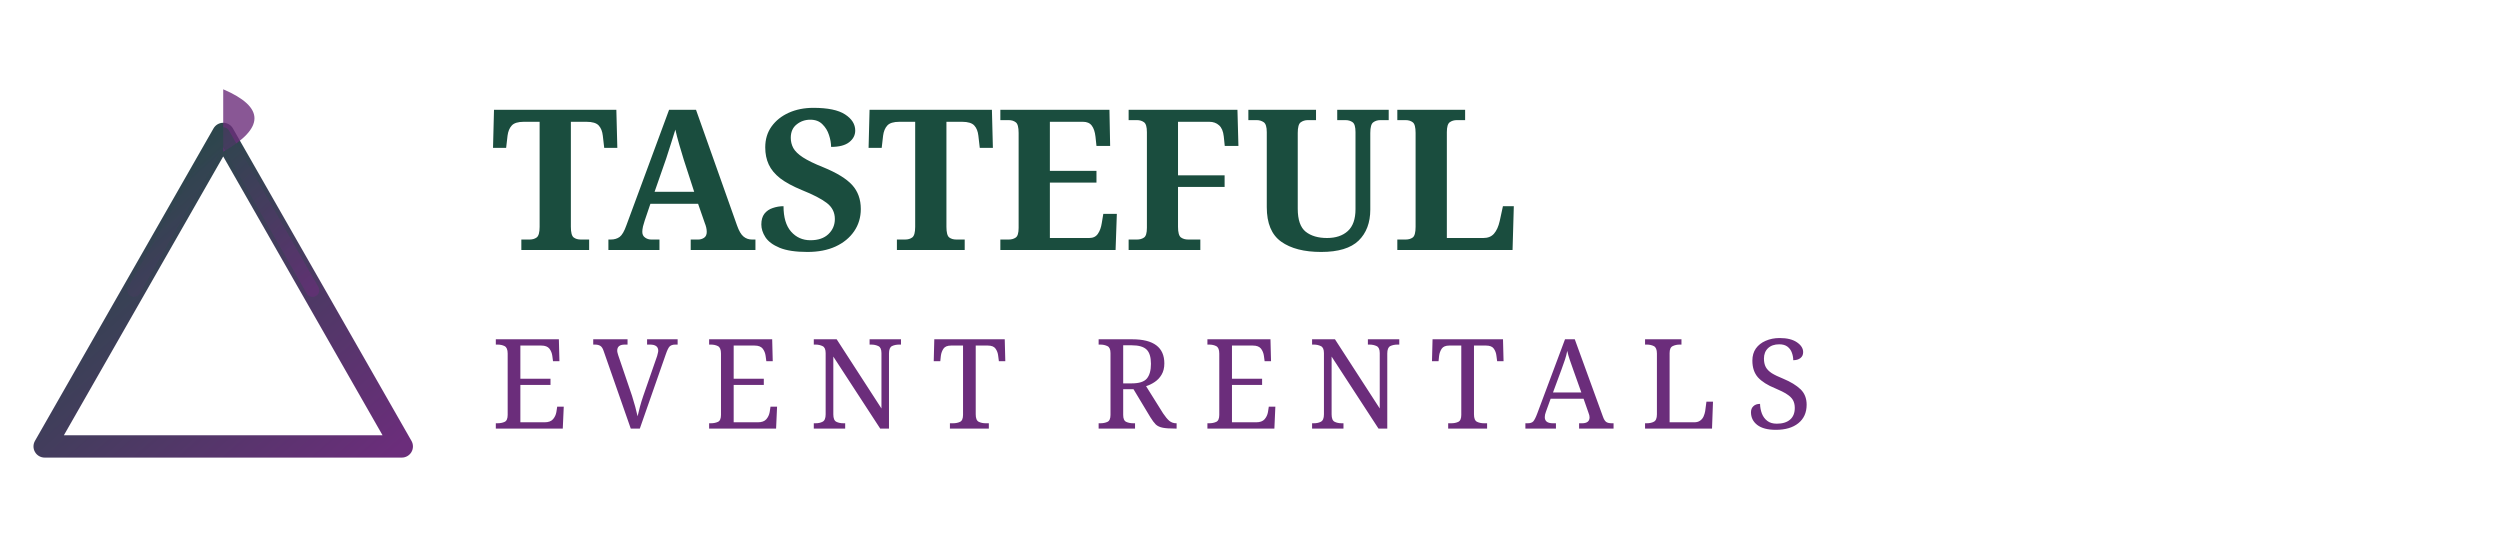
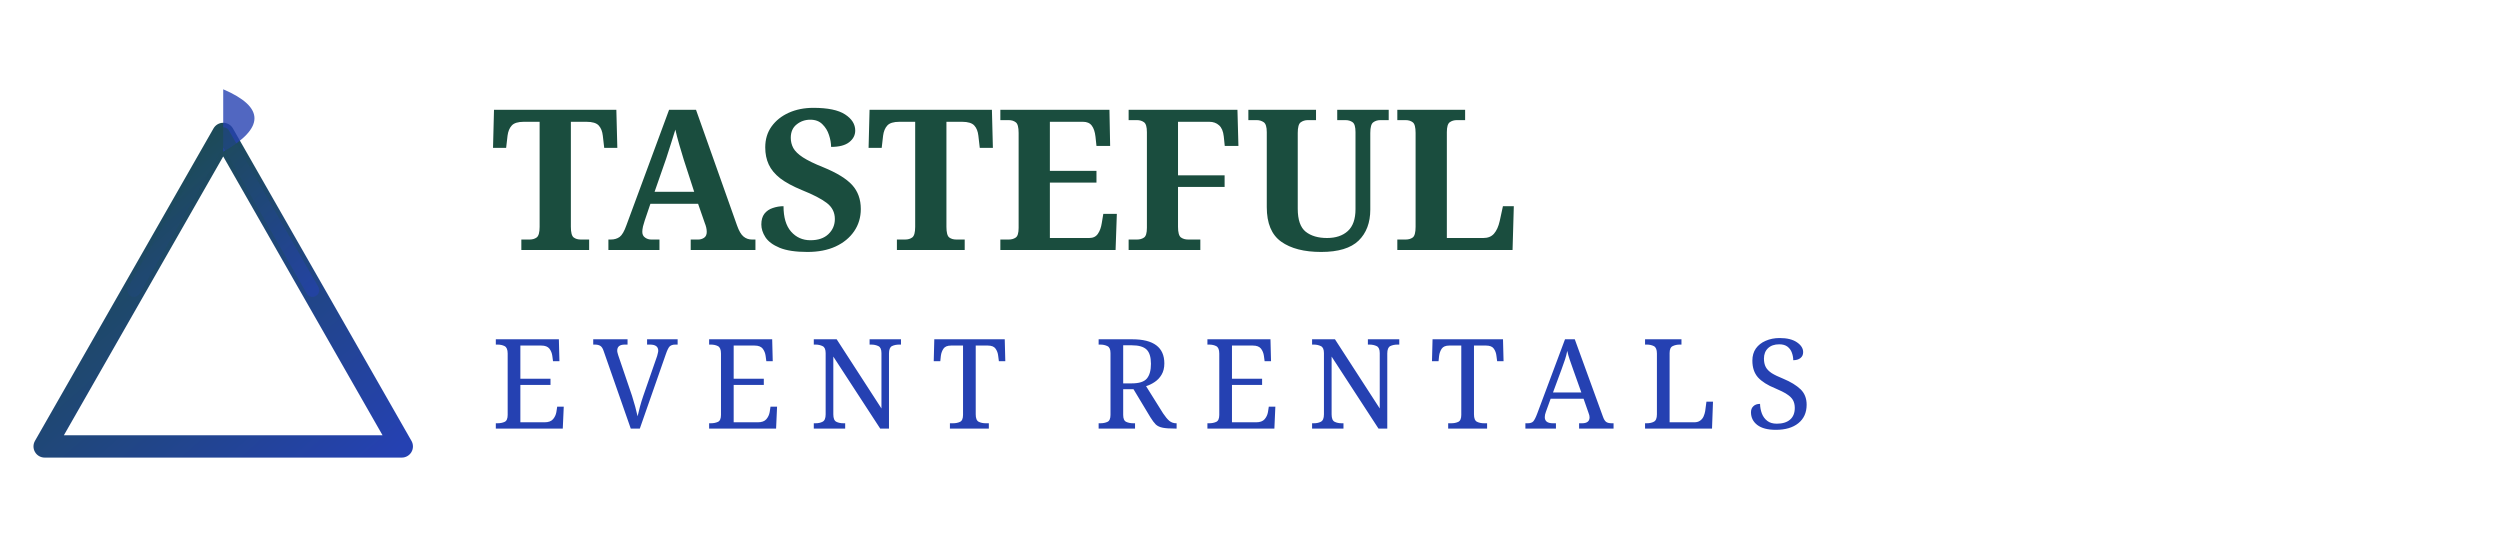
<svg xmlns="http://www.w3.org/2000/svg" viewBox="0 0 280 60" width="280" height="60">
  <defs>
    <linearGradient id="logoGradient" x1="0%" y1="0%" x2="100%" y2="100%">
      <stop offset="0%" style="stop-color:#1a4d3e" />
-       <stop offset="100%" style="stop-color:#6b2d7b" />
+       <stop offset="100%" style="stop-color:#2541b2" />
    </linearGradient>
  </defs>
  <g transform="translate(0, 5)">
    <path d="M25 45 L5 45 L25 10 L45 45 L25 45" fill="none" stroke="url(#logoGradient)" stroke-width="2.5" stroke-linecap="round" stroke-linejoin="round" />
    <path d="M25 10 L25 5" stroke="url(#logoGradient)" stroke-width="2.5" stroke-linecap="round" />
-     <path d="M25 5 Q32 8 25 12" fill="#6b2d7b" opacity="0.8" />
+     <path d="M25 5 Q32 8 25 12" fill="#2541b2" opacity="0.8" />
    <path d="M15 27.5 L25 10 L35 27.5" fill="none" stroke="url(#logoGradient)" stroke-width="1.5" stroke-linecap="round" stroke-linejoin="round" opacity="0.6" />
  </g>
  <text x="55" y="28" font-family="Georgia, 'Playfair Display', serif" font-size="22" font-weight="600" fill="#1a4d3e">
    TASTEFUL
  </text>
-   <text x="55" y="48" font-family="Georgia, 'Playfair Display', serif" font-size="14" font-weight="400" fill="#6b2d7b" letter-spacing="3">
+   <text x="55" y="48" font-family="Georgia, 'Playfair Display', serif" font-size="14" font-weight="400" fill="#2541b2" letter-spacing="3">
    EVENT RENTALS
  </text>
  <line x1="55" y1="32" x2="165" y2="32" stroke="url(#logoGradient)" stroke-width="1" opacity="0.4" />
</svg>
